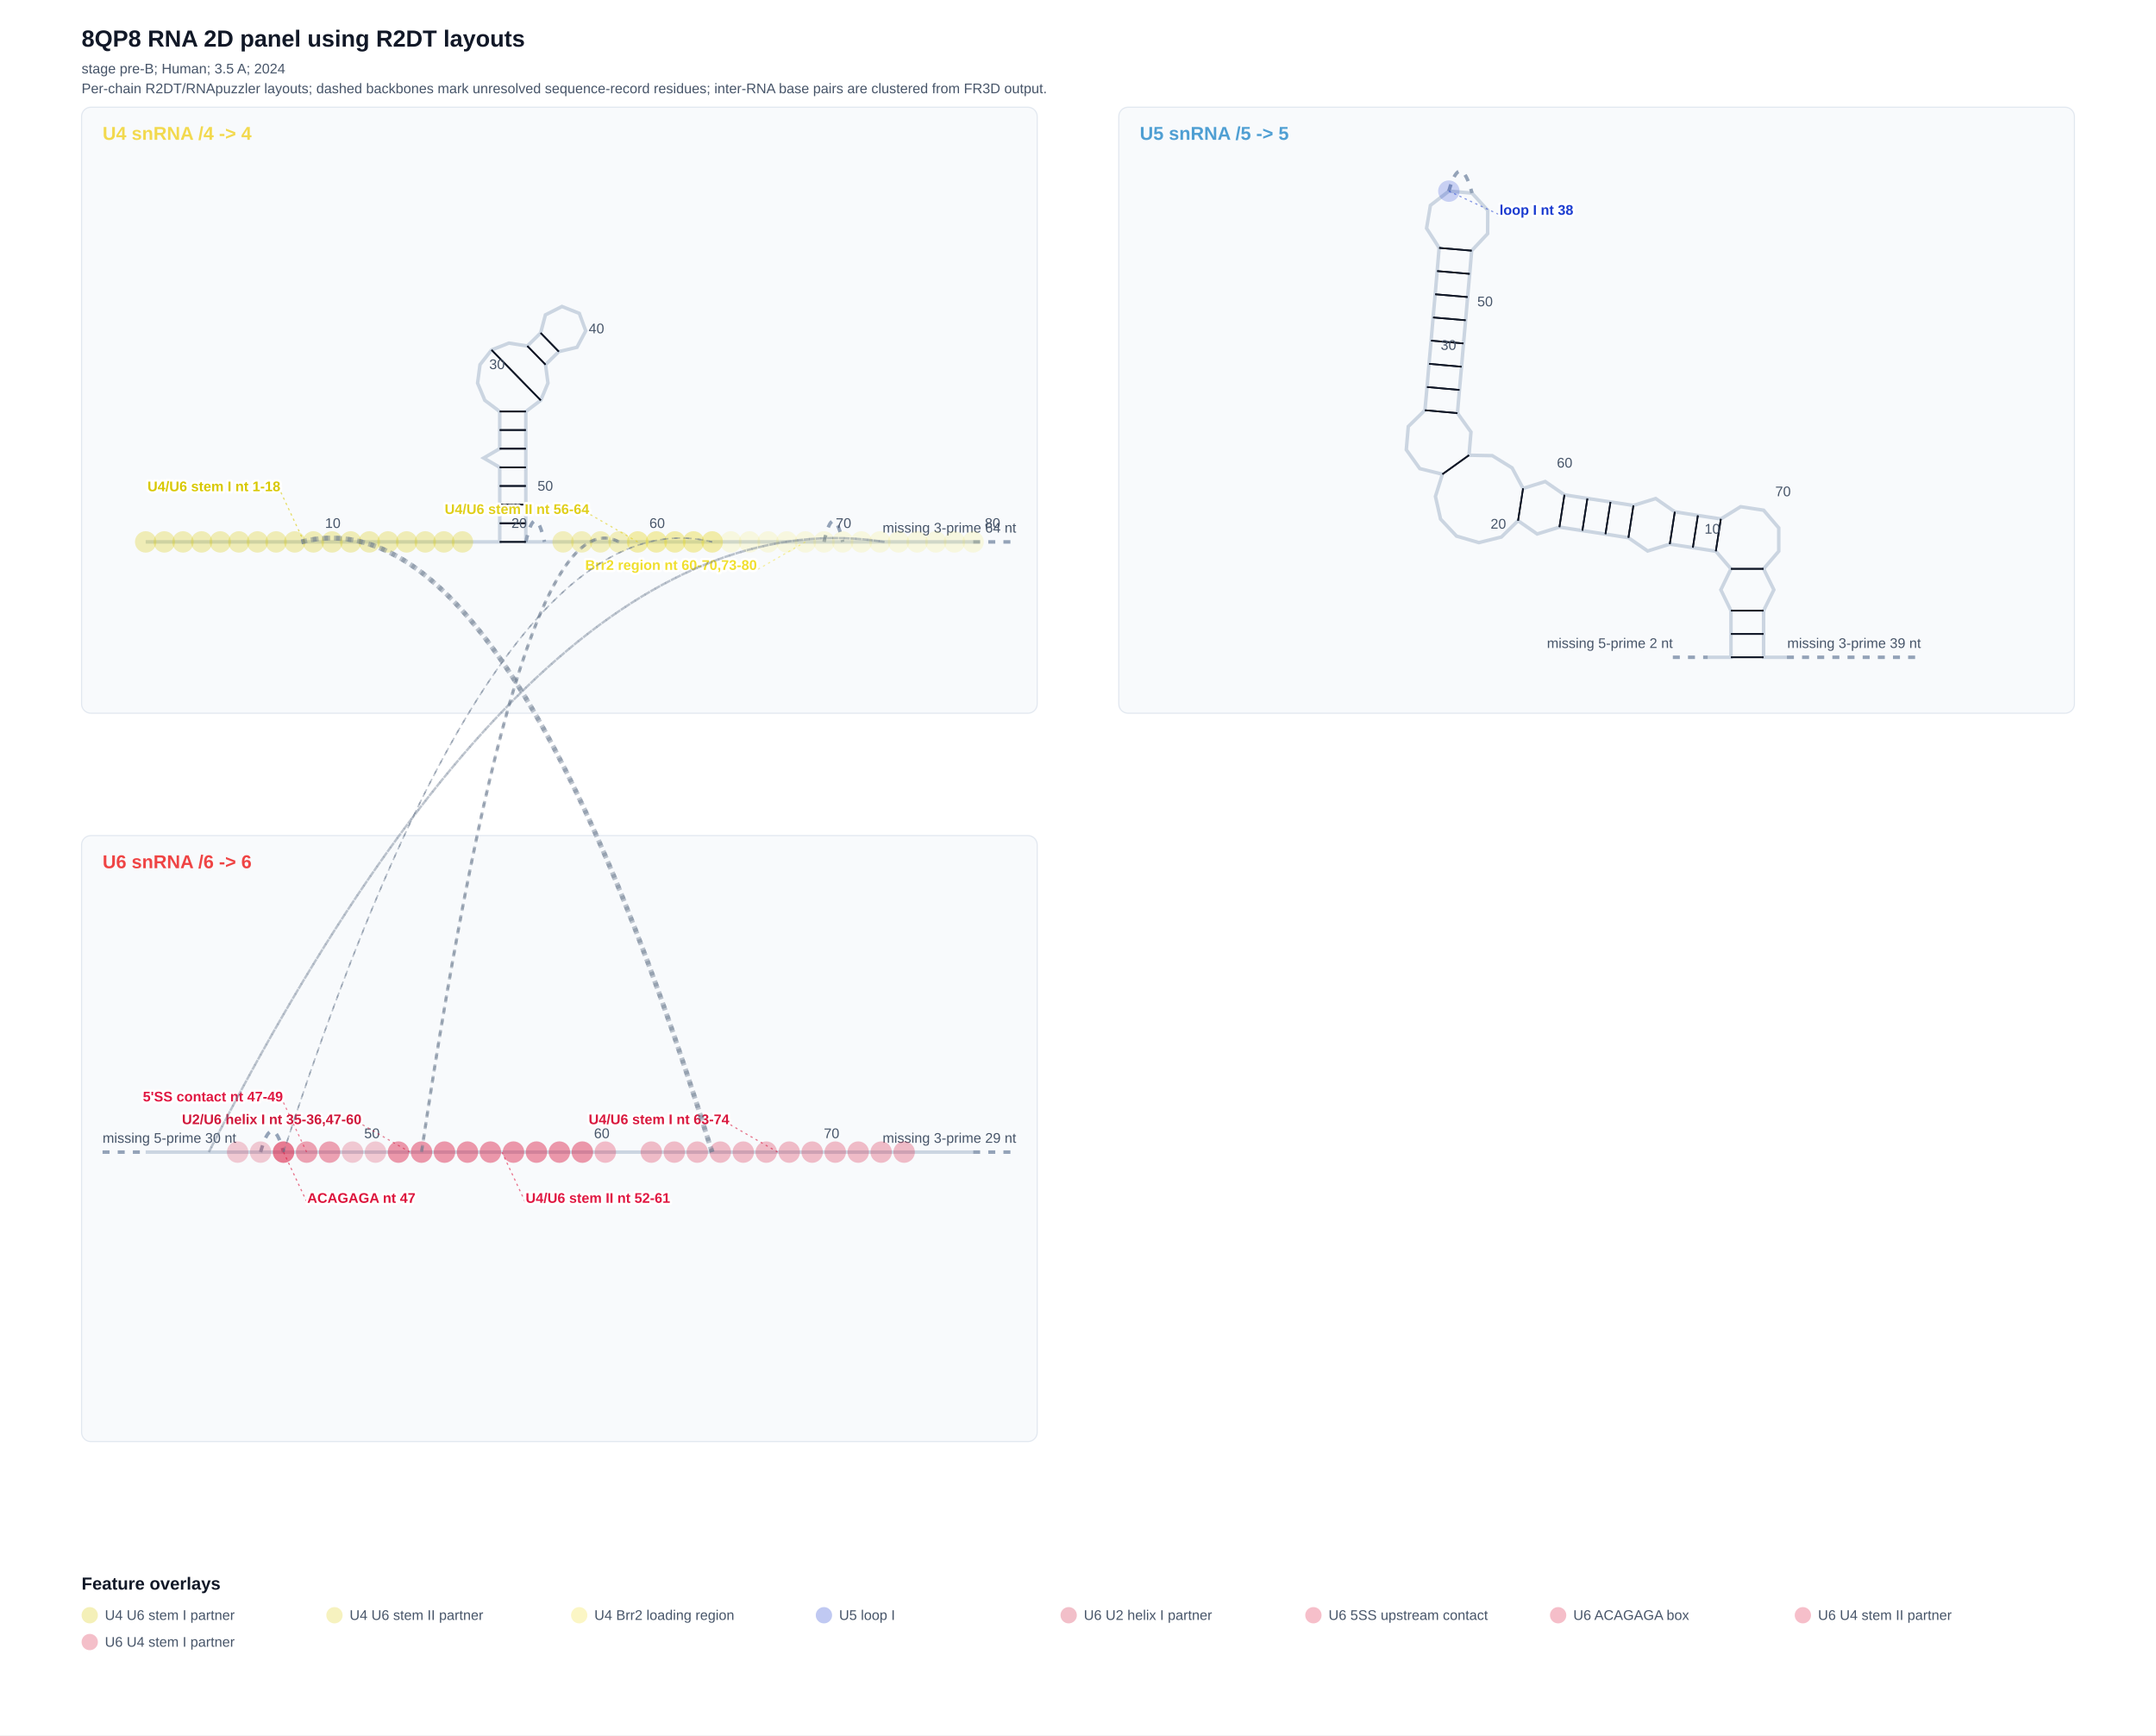
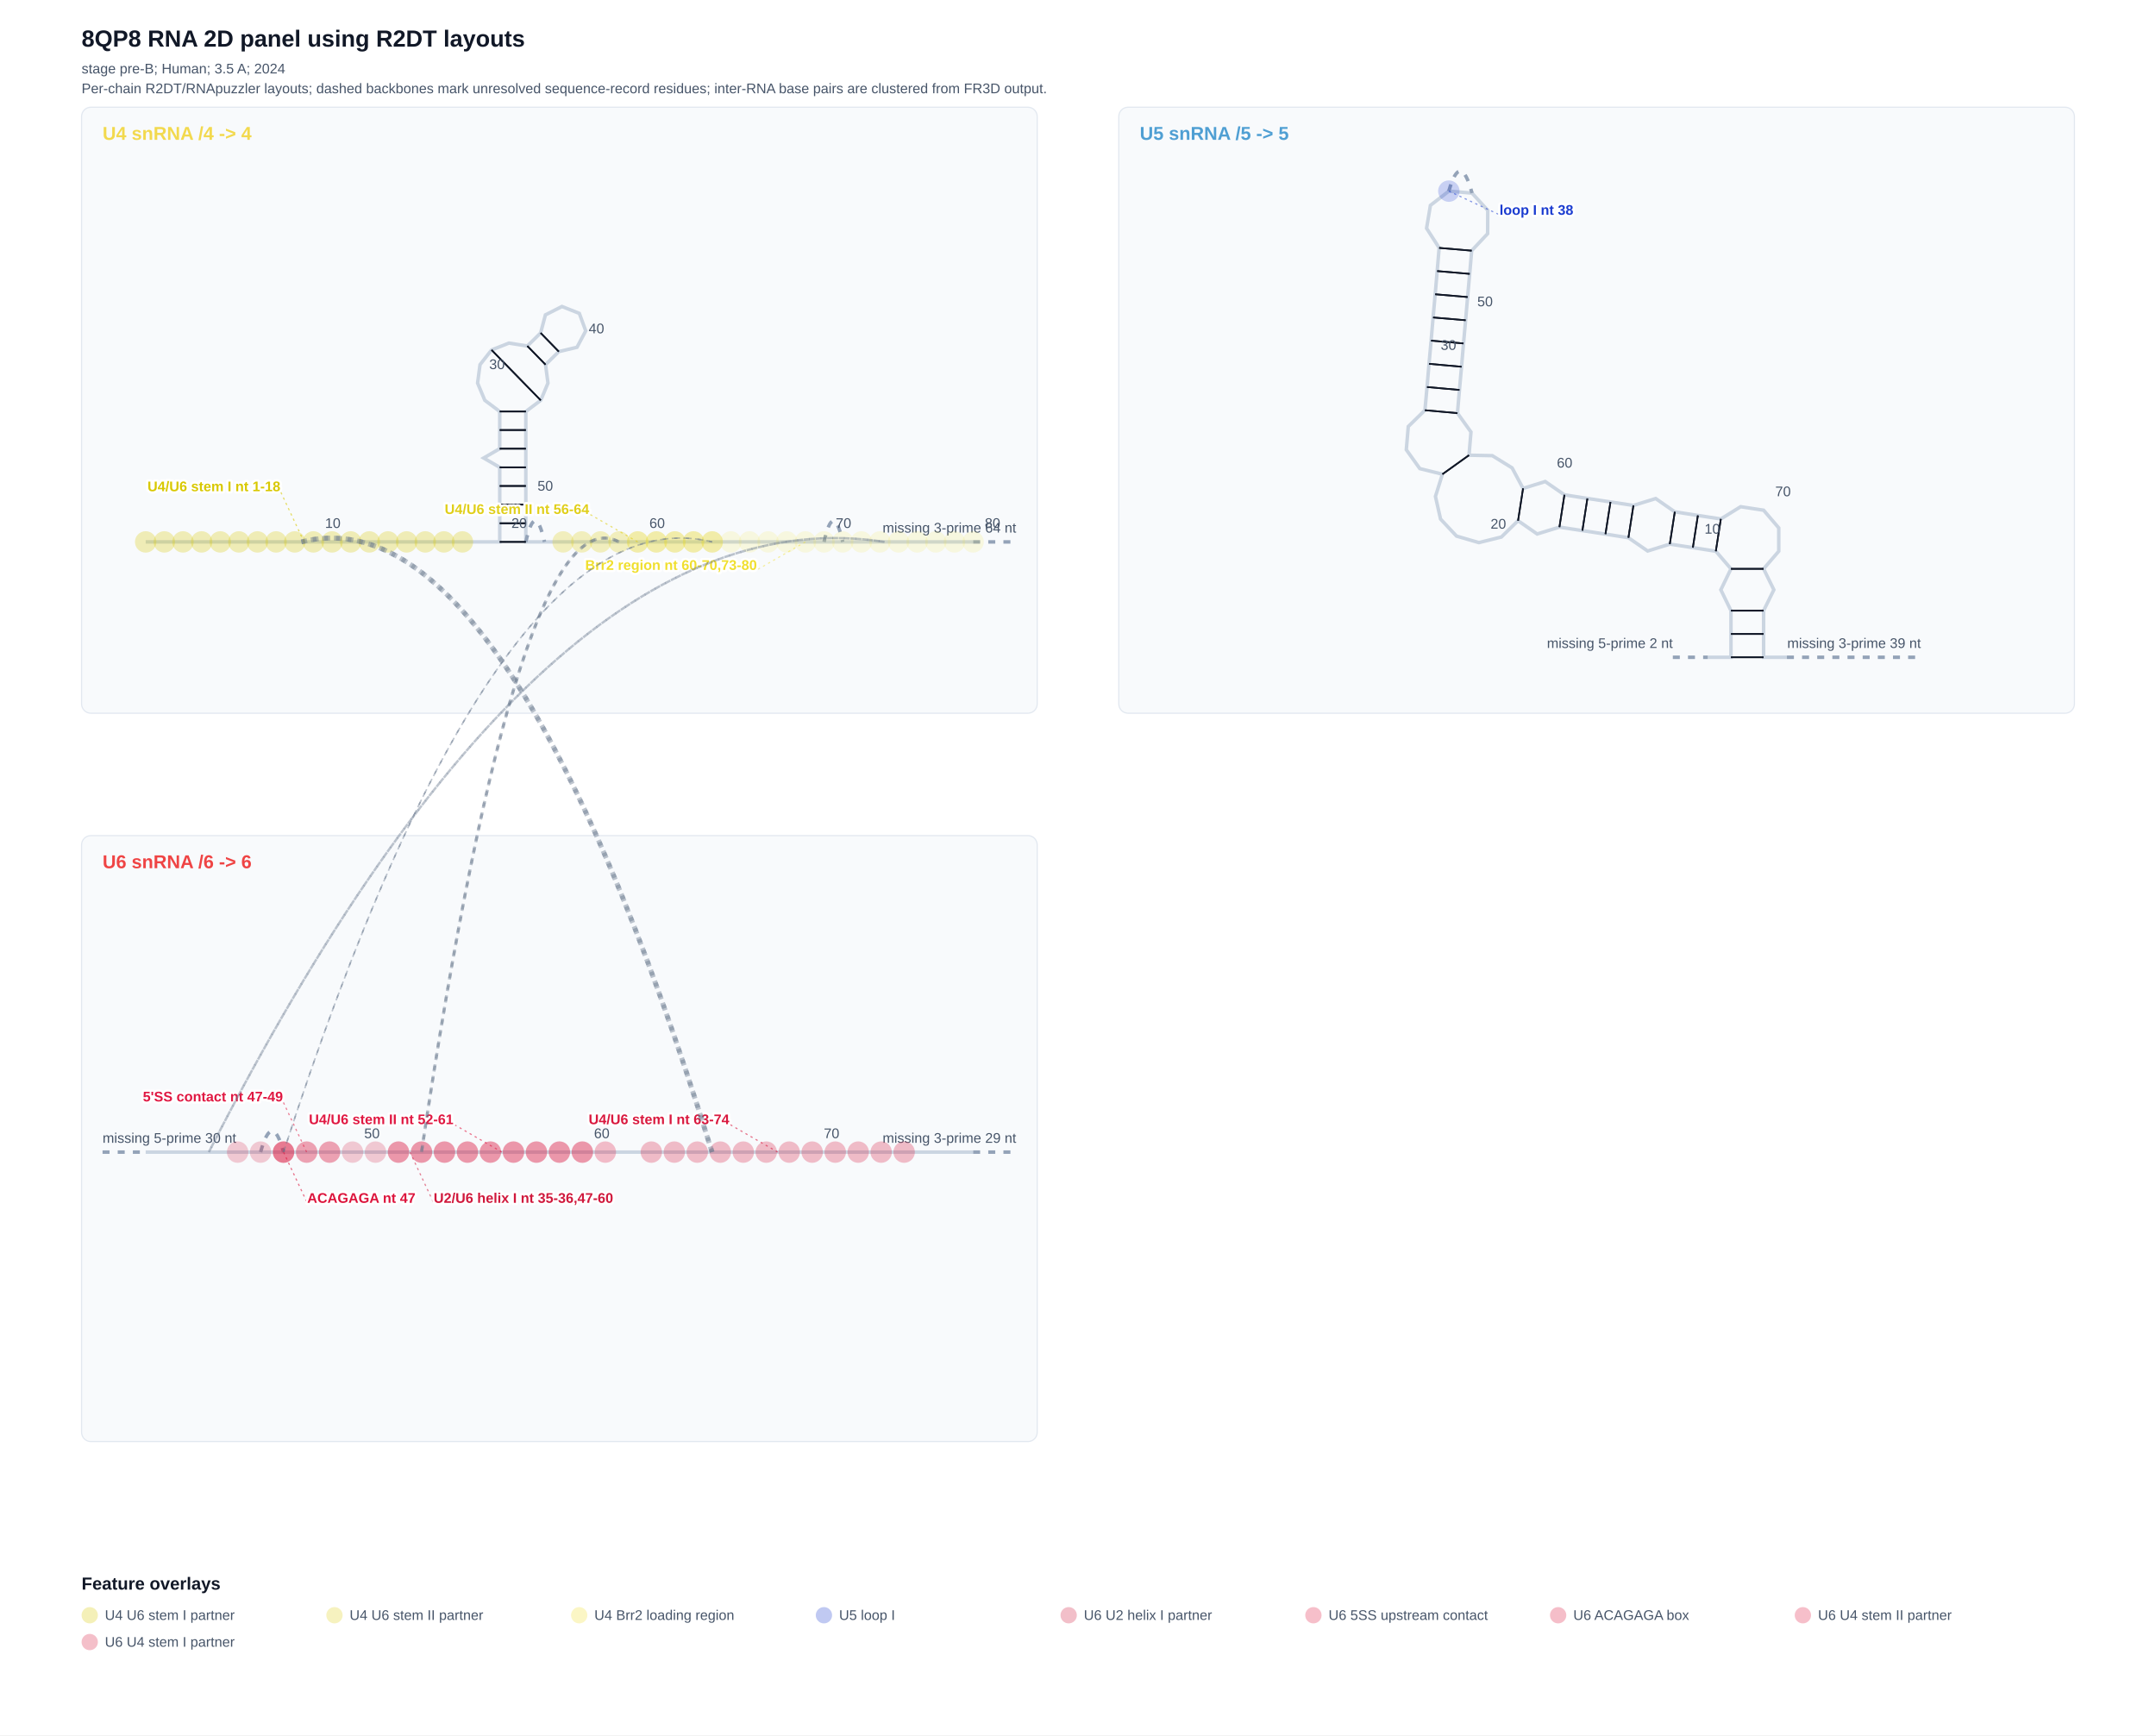
<svg xmlns="http://www.w3.org/2000/svg" width="1850" height="1489" viewBox="0 0 1850 1489">
  <style>
text{font-family:Arial,Helvetica,sans-serif} .base{font-size:12px;font-weight:700;text-anchor:middle;dominant-baseline:middle}
.label{font-size:20px;font-weight:700;fill:#111827}.small{font-size:12px;fill:#475569}.feature-label{font-size:12px;font-weight:700;paint-order:stroke;stroke:#fff;stroke-width:4px;stroke-linejoin:round}.feature-callout{stroke-width:1;stroke-dasharray:2 3;fill:none}.bp{stroke:#111827;stroke-width:1.4}.backbone{stroke:#cbd5e1;stroke-width:3;fill:none}.missing{stroke:#94a3b8;stroke-width:3;stroke-dasharray:6 7;fill:none}.inter{stroke:#64748b;stroke-dasharray:5 5;fill:none;opacity:.42}
</style>
  <rect width="100%" height="100%" fill="#ffffff" />
  <text x="70" y="40" class="label">8QP8 RNA 2D panel using R2DT layouts</text>
  <text x="70" y="63" class="small">stage pre-B; Human; 3.5 A; 2024</text>
  <text x="70" y="80" class="small">Per-chain R2DT/RNApuzzler layouts; dashed backbones mark unresolved sequence-record residues; inter-RNA base pairs are clustered from FR3D output.</text>
  <rect x="70.0" y="92.0" width="820.0" height="520.0" rx="8" fill="#f8fafc" stroke="#e2e8f0" />
  <text x="88.0" y="120.0" class="label" style="font-size:16px;fill:#F2D94E">U4 snRNA /4 -&gt; 4</text>
  <polyline points="125.0,465.0 141.0,465.0 157.0,465.0 173.0,465.0 189.0,465.0 205.0,465.0 220.9,465.0 236.9,465.0 252.9,465.0 268.9,465.0 284.9,465.0 300.9,465.0 316.9,465.0 332.9,465.0 348.9,465.0 364.9,465.0 380.9,465.0 396.8,465.0 412.8,465.0 428.8,465.0 428.8,449.0 428.8,433.0 428.8,417.0 428.8,401.0 415.0,393.0 428.8,385.0 428.8,369.0 428.8,353.1 416.0,343.5 409.8,328.7 411.9,312.9 421.8,300.3 436.7,294.4 452.5,296.9 463.9,285.7 468.0,270.2 482.2,263.0 497.1,268.9 502.6,283.9 495.1,298.0 479.5,301.7 468.1,312.9 470.2,328.7 464.0,343.5 451.2,353.1 451.2,369.0 451.2,385.0 451.2,401.0 451.2,417.0 451.2,433.0 451.2,449.0 451.2,465.0 467.2,465.0 483.2,465.0 499.2,465.0 515.2,465.0 531.2,465.0 547.2,465.0 563.2,465.0 579.1,465.0 595.1,465.0 611.1,465.0 627.1,465.0 643.1,465.0 659.1,465.0 675.1,465.0 691.1,465.0 707.1,465.0 723.1,465.0 739.1,465.0 755.0,465.0 771.0,465.0 787.0,465.0 803.0,465.0 819.0,465.0 835.0,465.0" class="backbone" />
  <path d="M835.0,465.0 L872.0,465.0" class="missing" />
  <text x="872.0" y="457.0" text-anchor="end" class="small" fill="#64748b">missing 3-prime 64 nt</text>
  <path d="M451.2,465.0 Q459.2,429.0 467.2,465.0" class="missing" />
  <path d="M707.1,465.0 Q715.1,429.0 723.1,465.0" class="missing" />
  <line x1="428.8" y1="465.0" x2="451.2" y2="465.0" class="bp" />
  <line x1="428.8" y1="449.0" x2="451.2" y2="449.0" class="bp" />
  <line x1="428.8" y1="433.0" x2="451.2" y2="433.0" class="bp" />
  <line x1="428.8" y1="417.0" x2="451.2" y2="417.0" class="bp" />
  <line x1="428.8" y1="401.0" x2="451.2" y2="401.0" class="bp" />
  <line x1="428.8" y1="385.0" x2="451.2" y2="385.0" class="bp" />
  <line x1="428.8" y1="369.0" x2="451.2" y2="369.0" class="bp" />
  <line x1="428.8" y1="353.1" x2="451.2" y2="353.1" class="bp" />
  <line x1="421.8" y1="300.3" x2="464.0" y2="343.5" class="bp" />
  <line x1="452.5" y1="296.9" x2="468.1" y2="312.9" class="bp" />
  <line x1="463.9" y1="285.7" x2="479.5" y2="301.7" class="bp" />
  <line x1="479.5" y1="301.7" x2="463.9" y2="285.7" class="bp" />
  <line x1="468.1" y1="312.9" x2="452.5" y2="296.9" class="bp" />
  <line x1="464.0" y1="343.5" x2="421.8" y2="300.3" class="bp" />
  <line x1="451.2" y1="353.1" x2="428.8" y2="353.1" class="bp" />
  <line x1="451.2" y1="369.0" x2="428.8" y2="369.0" class="bp" />
  <line x1="451.2" y1="385.0" x2="428.8" y2="385.0" class="bp" />
  <line x1="451.2" y1="401.0" x2="428.8" y2="401.0" class="bp" />
  <line x1="451.2" y1="417.0" x2="428.8" y2="417.0" class="bp" />
  <line x1="451.2" y1="433.0" x2="428.8" y2="433.0" class="bp" />
  <line x1="451.2" y1="449.0" x2="428.8" y2="449.0" class="bp" />
  <line x1="451.2" y1="465.0" x2="428.8" y2="465.0" class="bp" />
  <circle cx="125.0" cy="465.0" r="9.2" fill="#d8c800" opacity="0.28" />
  <circle cx="141.0" cy="465.0" r="9.2" fill="#d8c800" opacity="0.28" />
  <circle cx="157.0" cy="465.0" r="9.2" fill="#d8c800" opacity="0.28" />
  <circle cx="173.0" cy="465.0" r="9.2" fill="#d8c800" opacity="0.28" />
  <circle cx="189.0" cy="465.0" r="9.2" fill="#d8c800" opacity="0.28" />
  <circle cx="205.0" cy="465.0" r="9.2" fill="#d8c800" opacity="0.28" />
  <circle cx="220.9" cy="465.0" r="9.2" fill="#d8c800" opacity="0.28" />
  <circle cx="236.9" cy="465.0" r="9.2" fill="#d8c800" opacity="0.28" />
  <circle cx="252.9" cy="465.0" r="9.2" fill="#d8c800" opacity="0.28" />
  <circle cx="268.9" cy="465.0" r="9.2" fill="#d8c800" opacity="0.28" />
  <circle cx="284.9" cy="465.0" r="9.2" fill="#d8c800" opacity="0.28" />
  <circle cx="300.9" cy="465.0" r="9.2" fill="#d8c800" opacity="0.28" />
  <circle cx="316.9" cy="465.0" r="9.2" fill="#d8c800" opacity="0.28" />
  <circle cx="332.9" cy="465.0" r="9.2" fill="#d8c800" opacity="0.28" />
  <circle cx="348.9" cy="465.0" r="9.2" fill="#d8c800" opacity="0.28" />
  <circle cx="364.9" cy="465.0" r="9.2" fill="#d8c800" opacity="0.28" />
  <circle cx="380.9" cy="465.0" r="9.2" fill="#d8c800" opacity="0.28" />
  <circle cx="396.8" cy="465.0" r="9.2" fill="#d8c800" opacity="0.28" />
  <circle cx="483.2" cy="465.0" r="9.2" fill="#e0cf1a" opacity="0.28" />
  <circle cx="499.2" cy="465.0" r="9.2" fill="#e0cf1a" opacity="0.28" />
  <circle cx="515.2" cy="465.0" r="9.2" fill="#e0cf1a" opacity="0.28" />
  <circle cx="531.2" cy="465.0" r="9.2" fill="#e0cf1a" opacity="0.28" />
  <circle cx="547.2" cy="465.0" r="9.2" fill="#e0cf1a" opacity="0.28" />
  <circle cx="563.2" cy="465.0" r="9.2" fill="#e0cf1a" opacity="0.28" />
  <circle cx="579.1" cy="465.0" r="9.2" fill="#e0cf1a" opacity="0.28" />
  <circle cx="595.1" cy="465.0" r="9.2" fill="#e0cf1a" opacity="0.28" />
  <circle cx="611.1" cy="465.0" r="9.2" fill="#e0cf1a" opacity="0.28" />
  <circle cx="547.2" cy="465.0" r="9.2" fill="#f0df2e" opacity="0.14" />
  <circle cx="563.2" cy="465.0" r="9.2" fill="#f0df2e" opacity="0.14" />
  <circle cx="579.1" cy="465.0" r="9.2" fill="#f0df2e" opacity="0.14" />
  <circle cx="595.1" cy="465.0" r="9.2" fill="#f0df2e" opacity="0.14" />
  <circle cx="611.1" cy="465.0" r="9.2" fill="#f0df2e" opacity="0.14" />
  <circle cx="627.1" cy="465.0" r="9.2" fill="#f0df2e" opacity="0.14" />
  <circle cx="643.1" cy="465.0" r="9.2" fill="#f0df2e" opacity="0.14" />
  <circle cx="659.1" cy="465.0" r="9.2" fill="#f0df2e" opacity="0.14" />
  <circle cx="675.1" cy="465.0" r="9.2" fill="#f0df2e" opacity="0.14" />
  <circle cx="691.1" cy="465.0" r="9.2" fill="#f0df2e" opacity="0.14" />
  <circle cx="707.1" cy="465.0" r="9.2" fill="#f0df2e" opacity="0.14" />
  <circle cx="723.1" cy="465.0" r="9.2" fill="#f0df2e" opacity="0.14" />
  <circle cx="739.1" cy="465.0" r="9.2" fill="#f0df2e" opacity="0.14" />
  <circle cx="755.0" cy="465.0" r="9.2" fill="#f0df2e" opacity="0.14" />
  <circle cx="771.0" cy="465.0" r="9.2" fill="#f0df2e" opacity="0.14" />
  <circle cx="787.0" cy="465.0" r="9.2" fill="#f0df2e" opacity="0.14" />
  <circle cx="803.0" cy="465.0" r="9.2" fill="#f0df2e" opacity="0.14" />
  <circle cx="819.0" cy="465.0" r="9.2" fill="#f0df2e" opacity="0.14" />
  <circle cx="835.0" cy="465.0" r="9.2" fill="#f0df2e" opacity="0.14" />
  <text x="125.0" y="465.0" class="base" fill="#F2D94E" />
  <text x="141.0" y="465.0" class="base" fill="#F2D94E" />
  <text x="157.0" y="465.0" class="base" fill="#F2D94E" />
  <text x="173.0" y="465.0" class="base" fill="#F2D94E" />
  <text x="189.0" y="465.0" class="base" fill="#F2D94E" />
  <text x="205.0" y="465.0" class="base" fill="#F2D94E" />
  <text x="220.9" y="465.0" class="base" fill="#F2D94E" />
  <text x="236.9" y="465.0" class="base" fill="#F2D94E" />
  <text x="252.9" y="465.0" class="base" fill="#F2D94E" />
  <text x="268.9" y="465.0" class="base" fill="#F2D94E" />
  <text x="278.9" y="453.0" class="small" fill="#94a3b8">10</text>
  <text x="284.9" y="465.0" class="base" fill="#F2D94E" />
  <text x="300.9" y="465.0" class="base" fill="#F2D94E" />
  <text x="316.9" y="465.0" class="base" fill="#F2D94E" />
  <text x="332.9" y="465.0" class="base" fill="#F2D94E" />
  <text x="348.9" y="465.0" class="base" fill="#F2D94E" />
  <text x="364.9" y="465.0" class="base" fill="#F2D94E" />
  <text x="380.9" y="465.0" class="base" fill="#F2D94E" />
  <text x="396.8" y="465.0" class="base" fill="#F2D94E" />
  <text x="412.8" y="465.0" class="base" fill="#F2D94E" />
  <text x="428.8" y="465.0" class="base" fill="#F2D94E" />
  <text x="438.8" y="453.0" class="small" fill="#94a3b8">20</text>
  <text x="428.8" y="449.0" class="base" fill="#F2D94E" />
  <text x="428.8" y="433.0" class="base" fill="#F2D94E" />
  <text x="428.8" y="417.0" class="base" fill="#F2D94E" />
  <text x="428.8" y="401.0" class="base" fill="#F2D94E" />
  <text x="415.0" y="393.0" class="base" fill="#F2D94E" />
  <text x="428.8" y="385.0" class="base" fill="#F2D94E" />
  <text x="428.8" y="369.0" class="base" fill="#F2D94E" />
  <text x="428.8" y="353.1" class="base" fill="#F2D94E" />
  <text x="416.0" y="343.5" class="base" fill="#F2D94E" />
  <text x="409.8" y="328.7" class="base" fill="#F2D94E" />
  <text x="419.8" y="316.7" class="small" fill="#94a3b8">30</text>
  <text x="411.9" y="312.9" class="base" fill="#F2D94E" />
  <text x="421.8" y="300.3" class="base" fill="#F2D94E" />
  <text x="436.7" y="294.4" class="base" fill="#F2D94E" />
  <text x="452.5" y="296.9" class="base" fill="#F2D94E" />
  <text x="463.9" y="285.7" class="base" fill="#F2D94E" />
  <text x="468.0" y="270.2" class="base" fill="#F2D94E" />
  <text x="482.2" y="263.0" class="base" fill="#F2D94E" />
  <text x="497.1" y="268.9" class="base" fill="#F2D94E" />
  <text x="502.6" y="283.9" class="base" fill="#F2D94E" />
  <text x="495.1" y="298.0" class="base" fill="#F2D94E" />
  <text x="505.1" y="286.0" class="small" fill="#94a3b8">40</text>
  <text x="479.5" y="301.7" class="base" fill="#F2D94E" />
  <text x="468.1" y="312.9" class="base" fill="#F2D94E" />
  <text x="470.2" y="328.7" class="base" fill="#F2D94E" />
  <text x="464.0" y="343.5" class="base" fill="#F2D94E" />
  <text x="451.2" y="353.1" class="base" fill="#F2D94E" />
  <text x="451.2" y="369.0" class="base" fill="#F2D94E" />
  <text x="451.2" y="385.0" class="base" fill="#F2D94E" />
  <text x="451.2" y="401.0" class="base" fill="#F2D94E" />
  <text x="451.2" y="417.0" class="base" fill="#F2D94E" />
  <text x="451.2" y="433.0" class="base" fill="#F2D94E" />
  <text x="461.2" y="421.0" class="small" fill="#94a3b8">50</text>
  <text x="451.2" y="449.0" class="base" fill="#F2D94E" />
  <text x="451.2" y="465.0" class="base" fill="#F2D94E" />
  <text x="467.2" y="465.0" class="base" fill="#F2D94E" />
  <text x="483.2" y="465.0" class="base" fill="#F2D94E" />
  <text x="499.2" y="465.0" class="base" fill="#F2D94E" />
  <text x="515.2" y="465.0" class="base" fill="#F2D94E" />
  <text x="531.2" y="465.0" class="base" fill="#F2D94E" />
  <text x="547.2" y="465.0" class="base" fill="#F2D94E" />
  <text x="557.2" y="453.0" class="small" fill="#94a3b8">60</text>
  <text x="563.2" y="465.0" class="base" fill="#F2D94E" />
  <text x="579.1" y="465.0" class="base" fill="#F2D94E" />
  <text x="595.1" y="465.0" class="base" fill="#F2D94E" />
  <text x="611.1" y="465.0" class="base" fill="#F2D94E" />
  <text x="627.1" y="465.0" class="base" fill="#F2D94E" />
  <text x="643.1" y="465.0" class="base" fill="#F2D94E" />
  <text x="659.1" y="465.0" class="base" fill="#F2D94E" />
  <text x="675.1" y="465.0" class="base" fill="#F2D94E" />
  <text x="691.1" y="465.0" class="base" fill="#F2D94E" />
  <text x="707.1" y="465.0" class="base" fill="#F2D94E" />
  <text x="717.1" y="453.0" class="small" fill="#94a3b8">70</text>
  <text x="723.1" y="465.0" class="base" fill="#F2D94E" />
  <text x="739.1" y="465.0" class="base" fill="#F2D94E" />
  <text x="755.0" y="465.0" class="base" fill="#F2D94E" />
  <text x="771.0" y="465.0" class="base" fill="#F2D94E" />
  <text x="787.0" y="465.0" class="base" fill="#F2D94E" />
  <text x="803.0" y="465.0" class="base" fill="#F2D94E" />
  <text x="819.0" y="465.0" class="base" fill="#F2D94E" />
  <text x="835.0" y="465.0" class="base" fill="#F2D94E" />
  <text x="845.0" y="453.0" class="small" fill="#94a3b8">80</text>
  <path d="M260.9,465.0 L240.6,421.5" class="feature-callout" stroke="#d8c800" opacity="0.60" />
  <text x="240.6" y="421.5" class="feature-label" text-anchor="end" fill="#d8c800">U4/U6 stem I nt 1-18</text>
  <path d="M547.2,465.0 L505.6,441.0" class="feature-callout" stroke="#e0cf1a" opacity="0.60" />
  <text x="505.6" y="441.0" class="feature-label" text-anchor="end" fill="#e0cf1a">U4/U6 stem II nt 56-64</text>
  <path d="M691.1,465.0 L649.5,489.0" class="feature-callout" stroke="#f0df2e" opacity="0.46" />
  <text x="649.5" y="489.0" class="feature-label" text-anchor="end" fill="#f0df2e">Brr2 region nt 60-70,73-80</text>
  <rect x="960.0" y="92.0" width="820.0" height="520.0" rx="8" fill="#f8fafc" stroke="#e2e8f0" />
  <text x="978.0" y="120.0" class="label" style="font-size:16px;fill:#4F9FD3">U5 snRNA /5 -&gt; 5</text>
  <polyline points="1465.4,564.0 1485.3,564.0 1485.3,544.0 1485.3,524.0 1476.6,506.1 1485.3,488.1 1472.3,473.0 1452.6,469.9 1432.8,466.9 1413.8,472.8 1397.3,461.4 1377.6,458.3 1357.8,455.3 1338.1,452.3 1319.0,458.2 1302.6,446.8 1288.3,460.8 1269.0,465.6 1249.8,460.0 1236.1,445.4 1231.7,426.0 1237.7,406.9 1218.3,402.1 1206.7,385.9 1208.4,366.0 1222.7,352.0 1224.5,332.1 1226.2,312.2 1228.0,292.3 1229.7,272.4 1231.5,252.5 1233.2,232.6 1234.9,212.7 1224.1,195.9 1227.4,176.2 1243.2,164.0 1263.1,165.7 1276.6,180.5 1276.5,200.5 1262.8,215.1 1261.1,235.0 1259.3,254.9 1257.6,274.8 1255.8,294.7 1254.1,314.7 1252.3,334.6 1250.6,354.5 1262.2,370.7 1260.5,390.6 1280.5,391.0 1297.5,401.5 1306.9,419.1 1325.9,413.2 1342.4,424.6 1362.1,427.7 1381.9,430.7 1401.6,433.7 1420.7,427.8 1437.1,439.2 1456.9,442.3 1476.6,445.3 1493.6,434.8 1513.3,437.8 1526.3,453.0 1526.3,473.0 1513.3,488.1 1522.1,506.1 1513.3,524.0 1513.3,544.0 1513.3,564.0 1533.3,564.0" class="backbone" />
  <path d="M1435.4,564.0 L1465.4,564.0" class="missing" />
  <text x="1435.4" y="556.0" text-anchor="end" class="small" fill="#64748b">missing 5-prime 2 nt</text>
  <path d="M1533.3,564.0 L1648.3,564.0" class="missing" />
  <text x="1648.3" y="556.0" text-anchor="end" class="small" fill="#64748b">missing 3-prime 39 nt</text>
  <path d="M1243.2,164.0 Q1253.2,128.9 1263.1,165.7" class="missing" />
  <line x1="1485.3" y1="564.0" x2="1513.3" y2="564.0" class="bp" />
  <line x1="1485.3" y1="544.0" x2="1513.3" y2="544.0" class="bp" />
  <line x1="1485.3" y1="524.0" x2="1513.3" y2="524.0" class="bp" />
  <line x1="1485.3" y1="488.1" x2="1513.3" y2="488.1" class="bp" />
  <line x1="1472.3" y1="473.0" x2="1476.6" y2="445.3" class="bp" />
  <line x1="1452.6" y1="469.9" x2="1456.9" y2="442.3" class="bp" />
  <line x1="1432.8" y1="466.9" x2="1437.1" y2="439.2" class="bp" />
  <line x1="1397.3" y1="461.4" x2="1401.6" y2="433.7" class="bp" />
  <line x1="1377.6" y1="458.3" x2="1381.9" y2="430.7" class="bp" />
  <line x1="1357.8" y1="455.3" x2="1362.1" y2="427.7" class="bp" />
  <line x1="1338.1" y1="452.3" x2="1342.4" y2="424.6" class="bp" />
  <line x1="1302.6" y1="446.8" x2="1306.9" y2="419.1" class="bp" />
  <line x1="1237.7" y1="406.9" x2="1260.5" y2="390.6" class="bp" />
  <line x1="1222.7" y1="352.0" x2="1250.6" y2="354.5" class="bp" />
  <line x1="1224.5" y1="332.1" x2="1252.3" y2="334.6" class="bp" />
  <line x1="1226.2" y1="312.2" x2="1254.1" y2="314.7" class="bp" />
  <line x1="1228.0" y1="292.3" x2="1255.8" y2="294.7" class="bp" />
  <line x1="1229.7" y1="272.4" x2="1257.6" y2="274.8" class="bp" />
  <line x1="1231.5" y1="252.5" x2="1259.3" y2="254.9" class="bp" />
  <line x1="1233.2" y1="232.6" x2="1261.1" y2="235.0" class="bp" />
  <line x1="1234.9" y1="212.7" x2="1262.8" y2="215.1" class="bp" />
  <line x1="1262.8" y1="215.1" x2="1234.9" y2="212.7" class="bp" />
  <line x1="1261.1" y1="235.0" x2="1233.2" y2="232.6" class="bp" />
  <line x1="1259.3" y1="254.9" x2="1231.5" y2="252.5" class="bp" />
  <line x1="1257.6" y1="274.8" x2="1229.7" y2="272.4" class="bp" />
  <line x1="1255.8" y1="294.7" x2="1228.0" y2="292.3" class="bp" />
  <line x1="1254.1" y1="314.7" x2="1226.2" y2="312.2" class="bp" />
  <line x1="1252.3" y1="334.6" x2="1224.5" y2="332.1" class="bp" />
  <line x1="1250.6" y1="354.5" x2="1222.7" y2="352.0" class="bp" />
  <line x1="1260.5" y1="390.6" x2="1237.7" y2="406.9" class="bp" />
  <line x1="1306.9" y1="419.1" x2="1302.6" y2="446.8" class="bp" />
  <line x1="1342.4" y1="424.6" x2="1338.1" y2="452.3" class="bp" />
  <line x1="1362.1" y1="427.7" x2="1357.8" y2="455.3" class="bp" />
  <line x1="1381.9" y1="430.7" x2="1377.6" y2="458.3" class="bp" />
  <line x1="1401.6" y1="433.7" x2="1397.3" y2="461.4" class="bp" />
  <line x1="1437.1" y1="439.2" x2="1432.8" y2="466.9" class="bp" />
  <line x1="1456.9" y1="442.3" x2="1452.6" y2="469.9" class="bp" />
  <line x1="1476.6" y1="445.3" x2="1472.3" y2="473.0" class="bp" />
  <line x1="1513.3" y1="488.1" x2="1485.3" y2="488.1" class="bp" />
  <line x1="1513.3" y1="524.0" x2="1485.3" y2="524.0" class="bp" />
  <line x1="1513.3" y1="544.0" x2="1485.3" y2="544.0" class="bp" />
  <line x1="1513.3" y1="564.0" x2="1485.3" y2="564.0" class="bp" />
  <circle cx="1243.2" cy="164.0" r="9.2" fill="#1b3cd0" opacity="0.22" />
  <text x="1465.4" y="564.0" class="base" fill="#4F9FD3" />
  <text x="1485.3" y="564.0" class="base" fill="#4F9FD3" />
  <text x="1485.3" y="544.0" class="base" fill="#4F9FD3" />
  <text x="1485.3" y="524.0" class="base" fill="#4F9FD3" />
  <text x="1476.6" y="506.1" class="base" fill="#4F9FD3" />
  <text x="1485.3" y="488.1" class="base" fill="#4F9FD3" />
  <text x="1472.3" y="473.0" class="base" fill="#4F9FD3" />
  <text x="1452.6" y="469.9" class="base" fill="#4F9FD3" />
  <text x="1462.6" y="457.9" class="small" fill="#94a3b8">10</text>
  <text x="1432.8" y="466.9" class="base" fill="#4F9FD3" />
  <text x="1413.8" y="472.8" class="base" fill="#4F9FD3" />
  <text x="1397.3" y="461.4" class="base" fill="#4F9FD3" />
  <text x="1377.6" y="458.3" class="base" fill="#4F9FD3" />
  <text x="1357.8" y="455.3" class="base" fill="#4F9FD3" />
  <text x="1338.1" y="452.3" class="base" fill="#4F9FD3" />
  <text x="1319.0" y="458.2" class="base" fill="#4F9FD3" />
  <text x="1302.6" y="446.8" class="base" fill="#4F9FD3" />
  <text x="1288.3" y="460.8" class="base" fill="#4F9FD3" />
  <text x="1269.0" y="465.6" class="base" fill="#4F9FD3" />
  <text x="1279.0" y="453.6" class="small" fill="#94a3b8">20</text>
  <text x="1249.8" y="460.0" class="base" fill="#4F9FD3" />
  <text x="1236.1" y="445.4" class="base" fill="#4F9FD3" />
  <text x="1231.7" y="426.0" class="base" fill="#4F9FD3" />
  <text x="1237.7" y="406.9" class="base" fill="#4F9FD3" />
  <text x="1218.3" y="402.1" class="base" fill="#4F9FD3" />
  <text x="1206.7" y="385.9" class="base" fill="#4F9FD3" />
  <text x="1208.4" y="366.0" class="base" fill="#4F9FD3" />
  <text x="1222.7" y="352.0" class="base" fill="#4F9FD3" />
  <text x="1224.5" y="332.1" class="base" fill="#4F9FD3" />
  <text x="1226.2" y="312.2" class="base" fill="#4F9FD3" />
  <text x="1236.2" y="300.2" class="small" fill="#94a3b8">30</text>
  <text x="1228.0" y="292.3" class="base" fill="#4F9FD3" />
  <text x="1229.7" y="272.4" class="base" fill="#4F9FD3" />
  <text x="1231.5" y="252.5" class="base" fill="#4F9FD3" />
  <text x="1233.2" y="232.6" class="base" fill="#4F9FD3" />
  <text x="1234.9" y="212.7" class="base" fill="#4F9FD3" />
  <text x="1224.1" y="195.9" class="base" fill="#4F9FD3" />
  <text x="1227.4" y="176.2" class="base" fill="#4F9FD3" />
  <text x="1243.2" y="164.0" class="base" fill="#4F9FD3" />
  <text x="1263.1" y="165.7" class="base" fill="#4F9FD3" />
  <text x="1276.6" y="180.5" class="base" fill="#4F9FD3" />
  <text x="1276.5" y="200.5" class="base" fill="#4F9FD3" />
  <text x="1262.8" y="215.1" class="base" fill="#4F9FD3" />
  <text x="1261.1" y="235.0" class="base" fill="#4F9FD3" />
  <text x="1259.3" y="254.9" class="base" fill="#4F9FD3" />
  <text x="1257.6" y="274.8" class="base" fill="#4F9FD3" />
  <text x="1267.6" y="262.8" class="small" fill="#94a3b8">50</text>
  <text x="1255.8" y="294.7" class="base" fill="#4F9FD3" />
  <text x="1254.1" y="314.7" class="base" fill="#4F9FD3" />
  <text x="1252.3" y="334.6" class="base" fill="#4F9FD3" />
  <text x="1250.6" y="354.5" class="base" fill="#4F9FD3" />
  <text x="1262.2" y="370.7" class="base" fill="#4F9FD3" />
  <text x="1260.5" y="390.6" class="base" fill="#4F9FD3" />
  <text x="1280.5" y="391.0" class="base" fill="#4F9FD3" />
  <text x="1297.5" y="401.5" class="base" fill="#4F9FD3" />
  <text x="1306.9" y="419.1" class="base" fill="#4F9FD3" />
  <text x="1325.9" y="413.2" class="base" fill="#4F9FD3" />
  <text x="1335.9" y="401.2" class="small" fill="#94a3b8">60</text>
  <text x="1342.4" y="424.6" class="base" fill="#4F9FD3" />
  <text x="1362.1" y="427.7" class="base" fill="#4F9FD3" />
  <text x="1381.9" y="430.7" class="base" fill="#4F9FD3" />
  <text x="1401.6" y="433.7" class="base" fill="#4F9FD3" />
  <text x="1420.7" y="427.8" class="base" fill="#4F9FD3" />
  <text x="1437.1" y="439.2" class="base" fill="#4F9FD3" />
  <text x="1456.9" y="442.3" class="base" fill="#4F9FD3" />
  <text x="1476.6" y="445.3" class="base" fill="#4F9FD3" />
  <text x="1493.6" y="434.8" class="base" fill="#4F9FD3" />
  <text x="1513.3" y="437.8" class="base" fill="#4F9FD3" />
  <text x="1523.3" y="425.8" class="small" fill="#94a3b8">70</text>
  <text x="1526.3" y="453.0" class="base" fill="#4F9FD3" />
  <text x="1526.3" y="473.0" class="base" fill="#4F9FD3" />
  <text x="1513.3" y="488.1" class="base" fill="#4F9FD3" />
  <text x="1522.1" y="506.1" class="base" fill="#4F9FD3" />
  <text x="1513.3" y="524.0" class="base" fill="#4F9FD3" />
  <text x="1513.3" y="544.0" class="base" fill="#4F9FD3" />
  <text x="1513.3" y="564.0" class="base" fill="#4F9FD3" />
  <text x="1533.3" y="564.0" class="base" fill="#4F9FD3" />
  <path d="M1243.2,164.0 L1286.7,184.3" class="feature-callout" stroke="#1b3cd0" opacity="0.54" />
  <text x="1286.7" y="184.3" class="feature-label" text-anchor="start" fill="#1b3cd0">loop I nt 38</text>
  <rect x="70.0" y="717.0" width="820.0" height="520.0" rx="8" fill="#f8fafc" stroke="#e2e8f0" />
  <text x="88.0" y="745.0" class="label" style="font-size:16px;fill:#EF4444">U6 snRNA /6 -&gt; 6</text>
  <polyline points="125.0,988.6 144.7,988.6 164.4,988.6 184.2,988.6 203.9,988.6 223.6,988.6 243.3,988.6 263.1,988.6 282.8,988.6 302.5,988.6 322.2,988.6 341.9,988.6 361.7,988.6 381.4,988.6 401.1,988.6 420.8,988.6 440.6,988.6 460.3,988.6 480.0,988.6 499.7,988.6 519.4,988.6 539.2,988.6 558.9,988.6 578.6,988.6 598.3,988.6 618.1,988.6 637.8,988.6 657.5,988.6 677.2,988.6 696.9,988.6 716.7,988.6 736.4,988.6 756.1,988.6 775.8,988.6 795.6,988.6 815.3,988.6 835.0,988.6" class="backbone" />
  <path d="M88.0,988.6 L125.0,988.6" class="missing" />
  <text x="88.0" y="980.6" text-anchor="start" class="small" fill="#64748b">missing 5-prime 30 nt</text>
  <path d="M835.0,988.6 L872.0,988.6" class="missing" />
  <text x="872.0" y="980.6" text-anchor="end" class="small" fill="#64748b">missing 3-prime 29 nt</text>
  <path d="M223.6,988.6 Q233.5,952.6 243.3,988.6" class="missing" />
  <circle cx="203.9" cy="988.6" r="9.2" fill="#d0183c" opacity="0.22" />
  <circle cx="223.6" cy="988.6" r="9.2" fill="#d0183c" opacity="0.22" />
  <circle cx="243.3" cy="988.6" r="9.2" fill="#d0183c" opacity="0.22" />
  <circle cx="263.1" cy="988.6" r="9.2" fill="#d0183c" opacity="0.22" />
  <circle cx="282.8" cy="988.6" r="9.2" fill="#d0183c" opacity="0.22" />
  <circle cx="302.5" cy="988.6" r="9.2" fill="#d0183c" opacity="0.22" />
  <circle cx="322.2" cy="988.6" r="9.2" fill="#d0183c" opacity="0.22" />
  <circle cx="341.9" cy="988.6" r="9.2" fill="#d0183c" opacity="0.22" />
  <circle cx="361.7" cy="988.6" r="9.2" fill="#d0183c" opacity="0.22" />
  <circle cx="381.4" cy="988.6" r="9.2" fill="#d0183c" opacity="0.22" />
  <circle cx="401.1" cy="988.6" r="9.2" fill="#d0183c" opacity="0.22" />
  <circle cx="420.8" cy="988.6" r="9.2" fill="#d0183c" opacity="0.22" />
  <circle cx="440.6" cy="988.6" r="9.2" fill="#d0183c" opacity="0.22" />
  <circle cx="460.3" cy="988.6" r="9.2" fill="#d0183c" opacity="0.22" />
  <circle cx="480.0" cy="988.6" r="9.2" fill="#d0183c" opacity="0.22" />
  <circle cx="499.7" cy="988.6" r="9.2" fill="#d0183c" opacity="0.22" />
  <circle cx="243.3" cy="988.6" r="9.2" fill="#e01842" opacity="0.22" />
  <circle cx="263.1" cy="988.6" r="9.2" fill="#e01842" opacity="0.22" />
  <circle cx="282.8" cy="988.6" r="9.2" fill="#e01842" opacity="0.22" />
  <circle cx="243.3" cy="988.6" r="9.2" fill="#dc143c" opacity="0.28" />
  <circle cx="341.9" cy="988.6" r="9.2" fill="#e01842" opacity="0.28" />
  <circle cx="361.7" cy="988.6" r="9.2" fill="#e01842" opacity="0.28" />
  <circle cx="381.4" cy="988.6" r="9.2" fill="#e01842" opacity="0.28" />
  <circle cx="401.1" cy="988.6" r="9.2" fill="#e01842" opacity="0.28" />
  <circle cx="420.8" cy="988.6" r="9.2" fill="#e01842" opacity="0.28" />
  <circle cx="440.6" cy="988.6" r="9.2" fill="#e01842" opacity="0.28" />
  <circle cx="460.3" cy="988.6" r="9.2" fill="#e01842" opacity="0.28" />
  <circle cx="480.0" cy="988.6" r="9.2" fill="#e01842" opacity="0.28" />
  <circle cx="499.7" cy="988.6" r="9.2" fill="#e01842" opacity="0.28" />
  <circle cx="519.4" cy="988.6" r="9.2" fill="#e01842" opacity="0.28" />
  <circle cx="558.9" cy="988.6" r="9.2" fill="#d9183e" opacity="0.28" />
  <circle cx="578.6" cy="988.6" r="9.2" fill="#d9183e" opacity="0.28" />
  <circle cx="598.3" cy="988.6" r="9.2" fill="#d9183e" opacity="0.28" />
  <circle cx="618.1" cy="988.6" r="9.2" fill="#d9183e" opacity="0.28" />
  <circle cx="637.8" cy="988.6" r="9.2" fill="#d9183e" opacity="0.28" />
  <circle cx="657.5" cy="988.6" r="9.2" fill="#d9183e" opacity="0.28" />
  <circle cx="677.2" cy="988.6" r="9.2" fill="#d9183e" opacity="0.28" />
  <circle cx="696.9" cy="988.6" r="9.2" fill="#d9183e" opacity="0.28" />
  <circle cx="716.7" cy="988.6" r="9.2" fill="#d9183e" opacity="0.28" />
  <circle cx="736.4" cy="988.6" r="9.2" fill="#d9183e" opacity="0.28" />
  <circle cx="756.1" cy="988.6" r="9.2" fill="#d9183e" opacity="0.28" />
  <circle cx="775.8" cy="988.6" r="9.2" fill="#d9183e" opacity="0.28" />
  <text x="125.0" y="988.6" class="base" fill="#EF4444" />
  <text x="144.7" y="988.6" class="base" fill="#EF4444" />
  <text x="164.4" y="988.6" class="base" fill="#EF4444" />
  <text x="184.2" y="988.6" class="base" fill="#EF4444" />
  <text x="203.9" y="988.6" class="base" fill="#EF4444" />
  <text x="223.6" y="988.6" class="base" fill="#EF4444" />
  <text x="243.3" y="988.6" class="base" fill="#EF4444" />
  <text x="263.1" y="988.6" class="base" fill="#EF4444" />
  <text x="282.8" y="988.6" class="base" fill="#EF4444" />
  <text x="302.5" y="988.6" class="base" fill="#EF4444" />
  <text x="312.5" y="976.6" class="small" fill="#94a3b8">50</text>
  <text x="322.2" y="988.6" class="base" fill="#EF4444" />
  <text x="341.9" y="988.6" class="base" fill="#EF4444" />
  <text x="361.7" y="988.6" class="base" fill="#EF4444" />
  <text x="381.4" y="988.6" class="base" fill="#EF4444" />
  <text x="401.1" y="988.6" class="base" fill="#EF4444" />
  <text x="420.8" y="988.6" class="base" fill="#EF4444" />
  <text x="440.6" y="988.6" class="base" fill="#EF4444" />
  <text x="460.3" y="988.6" class="base" fill="#EF4444" />
  <text x="480.0" y="988.6" class="base" fill="#EF4444" />
  <text x="499.7" y="988.6" class="base" fill="#EF4444" />
  <text x="509.7" y="976.6" class="small" fill="#94a3b8">60</text>
  <text x="519.4" y="988.6" class="base" fill="#EF4444" />
  <text x="539.2" y="988.6" class="base" fill="#EF4444" />
  <text x="558.9" y="988.6" class="base" fill="#EF4444" />
  <text x="578.6" y="988.6" class="base" fill="#EF4444" />
  <text x="598.3" y="988.6" class="base" fill="#EF4444" />
  <text x="618.1" y="988.6" class="base" fill="#EF4444" />
  <text x="637.8" y="988.6" class="base" fill="#EF4444" />
  <text x="657.5" y="988.6" class="base" fill="#EF4444" />
  <text x="677.2" y="988.6" class="base" fill="#EF4444" />
  <text x="696.9" y="988.6" class="base" fill="#EF4444" />
  <text x="706.9" y="976.6" class="small" fill="#94a3b8">70</text>
  <text x="716.7" y="988.6" class="base" fill="#EF4444" />
  <text x="736.4" y="988.6" class="base" fill="#EF4444" />
  <text x="756.1" y="988.6" class="base" fill="#EF4444" />
  <text x="775.8" y="988.6" class="base" fill="#EF4444" />
  <text x="795.6" y="988.6" class="base" fill="#EF4444" />
  <text x="815.3" y="988.6" class="base" fill="#EF4444" />
  <text x="835.0" y="988.6" class="base" fill="#EF4444" />
-   <path d="M351.8,988.6 L310.2,964.6" class="feature-callout" stroke="#d0183c" opacity="0.54" />
-   <text x="310.2" y="964.6" class="feature-label" text-anchor="end" fill="#d0183c">U2/U6 helix I nt 35-36,47-60</text>
+   <path d="M351.8,988.6 L372.1,1032.1" class="feature-callout" stroke="#d0183c" opacity="0.54" />
+   <text x="372.1" y="1032.1" class="feature-label" text-anchor="start" fill="#d0183c">U2/U6 helix I nt 35-36,47-60</text>
  <path d="M263.1,988.6 L242.8,945.1" class="feature-callout" stroke="#e01842" opacity="0.54" />
  <text x="242.8" y="945.1" class="feature-label" text-anchor="end" fill="#e01842">5'SS contact nt 47-49</text>
  <path d="M243.3,988.6 L263.6,1032.1" class="feature-callout" stroke="#dc143c" opacity="0.60" />
  <text x="263.6" y="1032.1" class="feature-label" text-anchor="start" fill="#dc143c">ACAGAGA nt 47</text>
-   <path d="M430.7,988.6 L451.0,1032.1" class="feature-callout" stroke="#e01842" opacity="0.60" />
-   <text x="451.0" y="1032.1" class="feature-label" text-anchor="start" fill="#e01842">U4/U6 stem II nt 52-61</text>
+   <path d="M430.7,988.6 L389.1,964.6" class="feature-callout" stroke="#e01842" opacity="0.60" />
+   <text x="389.1" y="964.6" class="feature-label" text-anchor="end" fill="#e01842">U4/U6 stem II nt 52-61</text>
  <path d="M667.4,988.6 L625.8,964.6" class="feature-callout" stroke="#d9183e" opacity="0.60" />
  <text x="625.8" y="964.6" class="feature-label" text-anchor="end" fill="#d9183e">U4/U6 stem I nt 63-74</text>
  <path d="M258.6,465.0 Q434.8,420.0 611.0,988.6" class="inter" stroke-width="4.2" />
  <path d="M531.2,465.0 Q446.4,420.0 361.7,988.6" class="inter" stroke-width="2.6" />
  <path d="M611.1,465.0 Q427.2,420.0 243.3,988.6" class="inter" stroke-width="1.3" />
  <path d="M759.0,465.0 Q469.1,420.0 179.2,988.6" class="inter" stroke-width="2.0" />
  <path d="M179.2,988.6 Q469.1,420.0 759.0,465.0" class="inter" stroke-width="2.0" />
  <path d="M243.3,988.6 Q427.2,420.0 611.1,465.0" class="inter" stroke-width="1.3" />
  <path d="M361.7,988.6 Q446.4,420.0 531.2,465.0" class="inter" stroke-width="2.6" />
  <path d="M611.0,988.6 Q434.8,420.0 258.6,465.0" class="inter" stroke-width="4.2" />
  <text x="70" y="1364.0" class="label" style="font-size:15px">Feature overlays</text>
  <circle cx="77.0" cy="1386.0" r="7" fill="#d8c800" opacity="0.28" />
  <text x="90.0" y="1390.0" class="small">U4 U6 stem I partner</text>
  <circle cx="287.0" cy="1386.0" r="7" fill="#e0cf1a" opacity="0.28" />
  <text x="300.0" y="1390.0" class="small">U4 U6 stem II partner</text>
  <circle cx="497.0" cy="1386.0" r="7" fill="#f0df2e" opacity="0.28" />
  <text x="510.0" y="1390.0" class="small">U4 Brr2 loading region</text>
  <circle cx="707.0" cy="1386.0" r="7" fill="#1b3cd0" opacity="0.28" />
  <text x="720.0" y="1390.0" class="small">U5 loop I</text>
  <circle cx="917.0" cy="1386.0" r="7" fill="#d0183c" opacity="0.28" />
  <text x="930.0" y="1390.0" class="small">U6 U2 helix I partner</text>
  <circle cx="1127.0" cy="1386.0" r="7" fill="#e01842" opacity="0.28" />
  <text x="1140.0" y="1390.0" class="small">U6 5SS upstream contact</text>
  <circle cx="1337.0" cy="1386.0" r="7" fill="#dc143c" opacity="0.28" />
  <text x="1350.0" y="1390.0" class="small">U6 ACAGAGA box</text>
  <circle cx="1547.0" cy="1386.0" r="7" fill="#e01842" opacity="0.28" />
  <text x="1560.0" y="1390.0" class="small">U6 U4 stem II partner</text>
  <circle cx="77.0" cy="1409.0" r="7" fill="#d9183e" opacity="0.28" />
  <text x="90.0" y="1413.0" class="small">U6 U4 stem I partner</text>
</svg>
